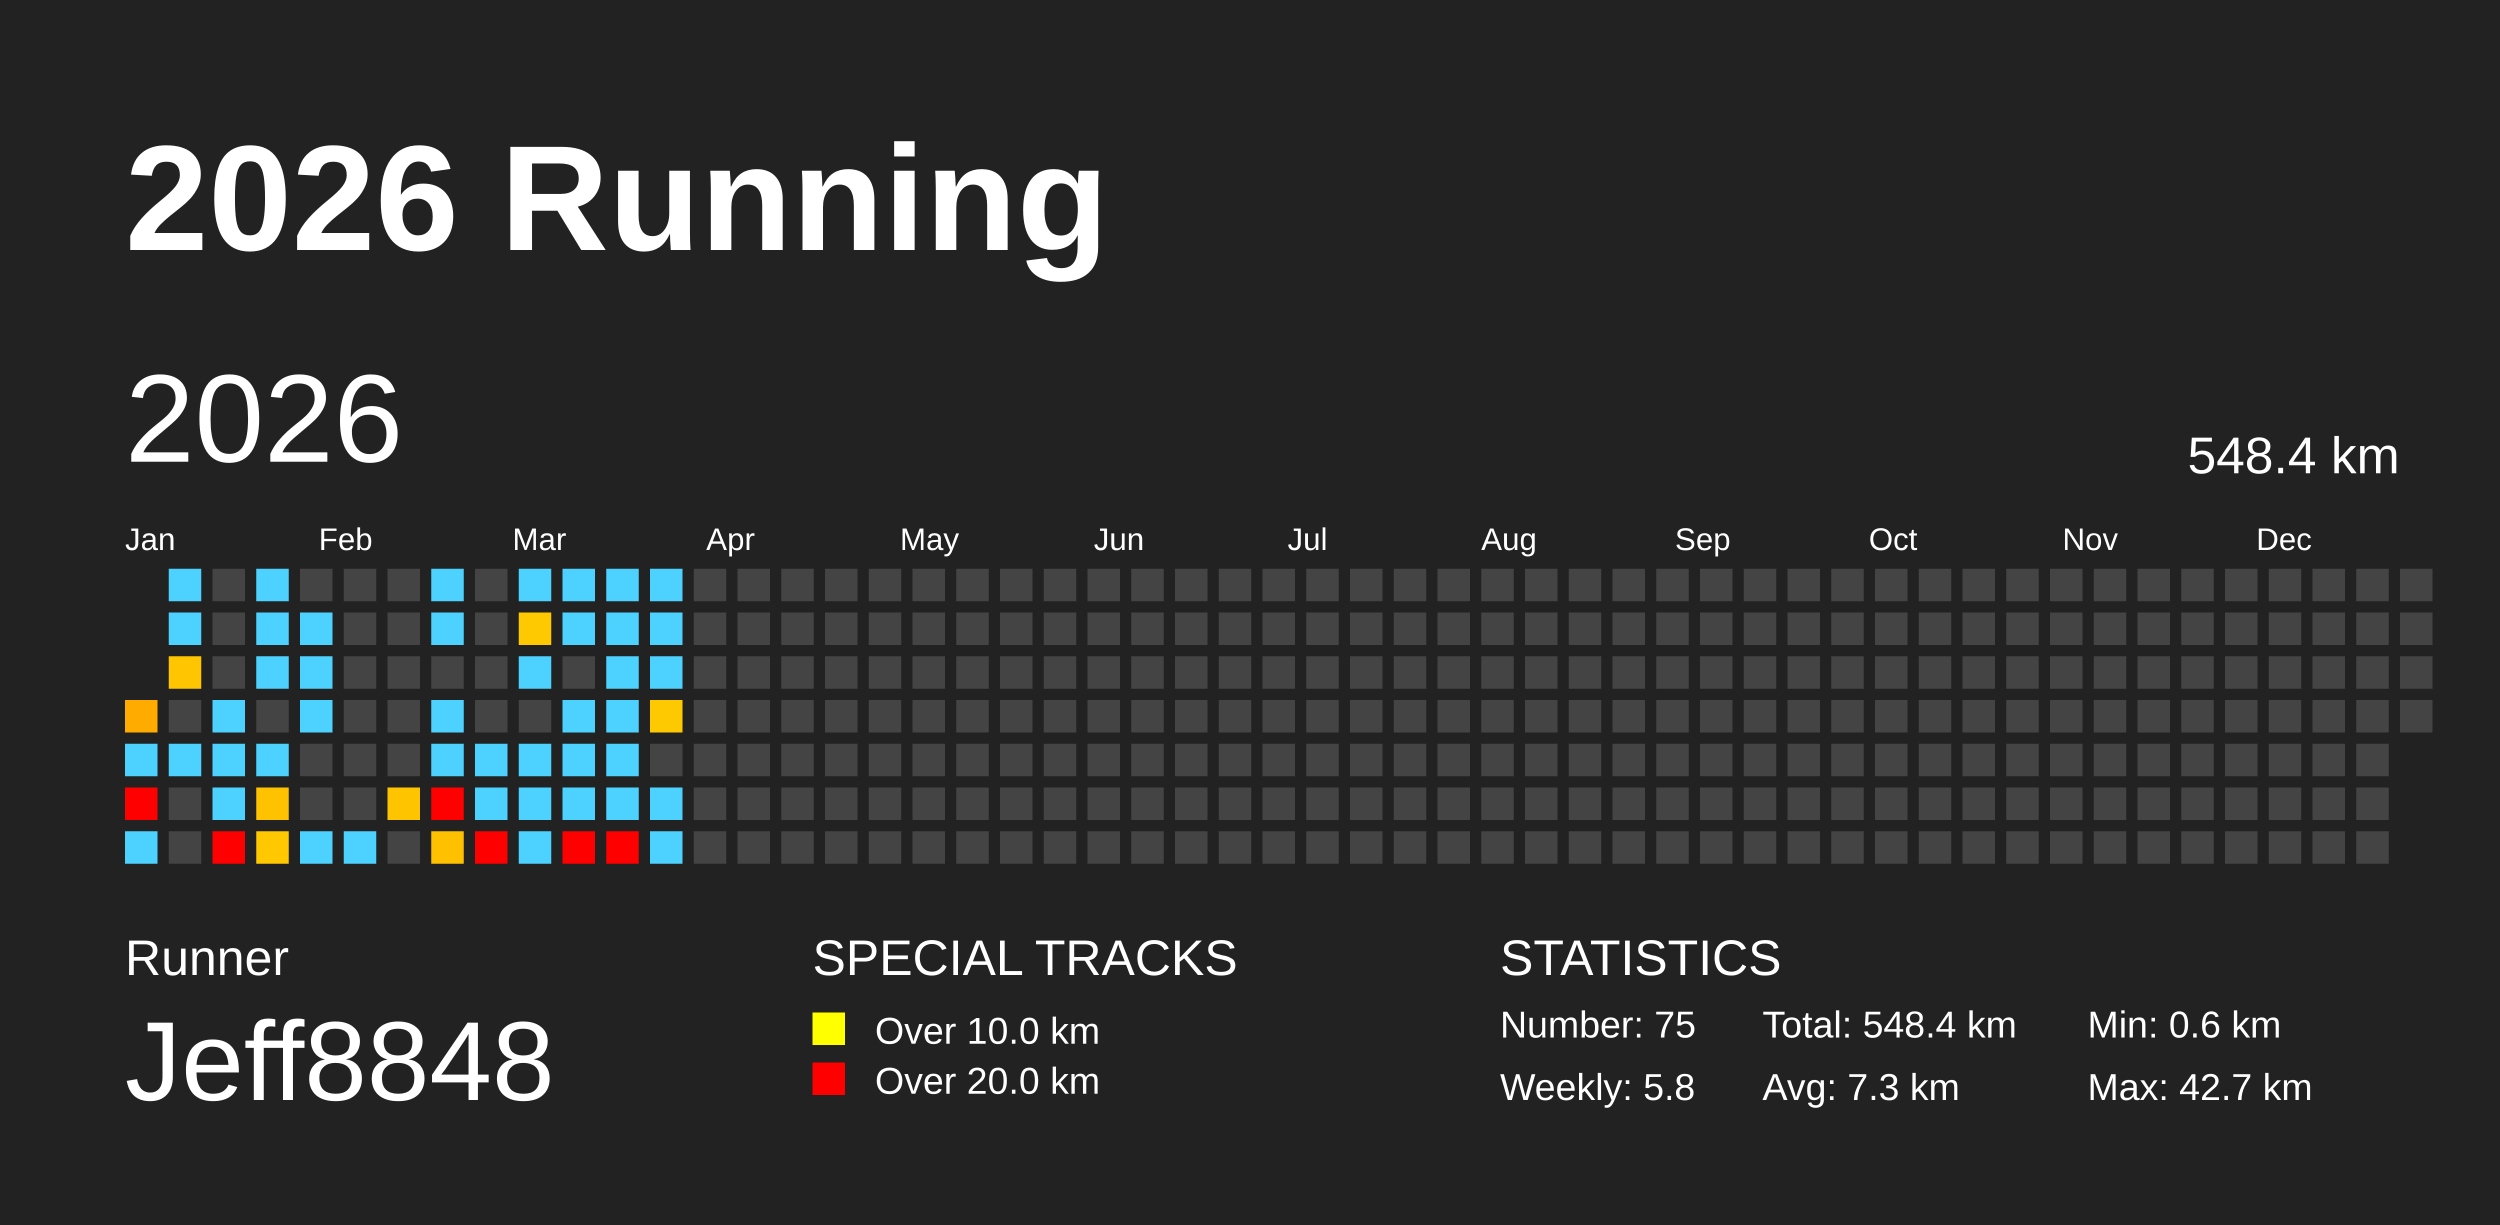
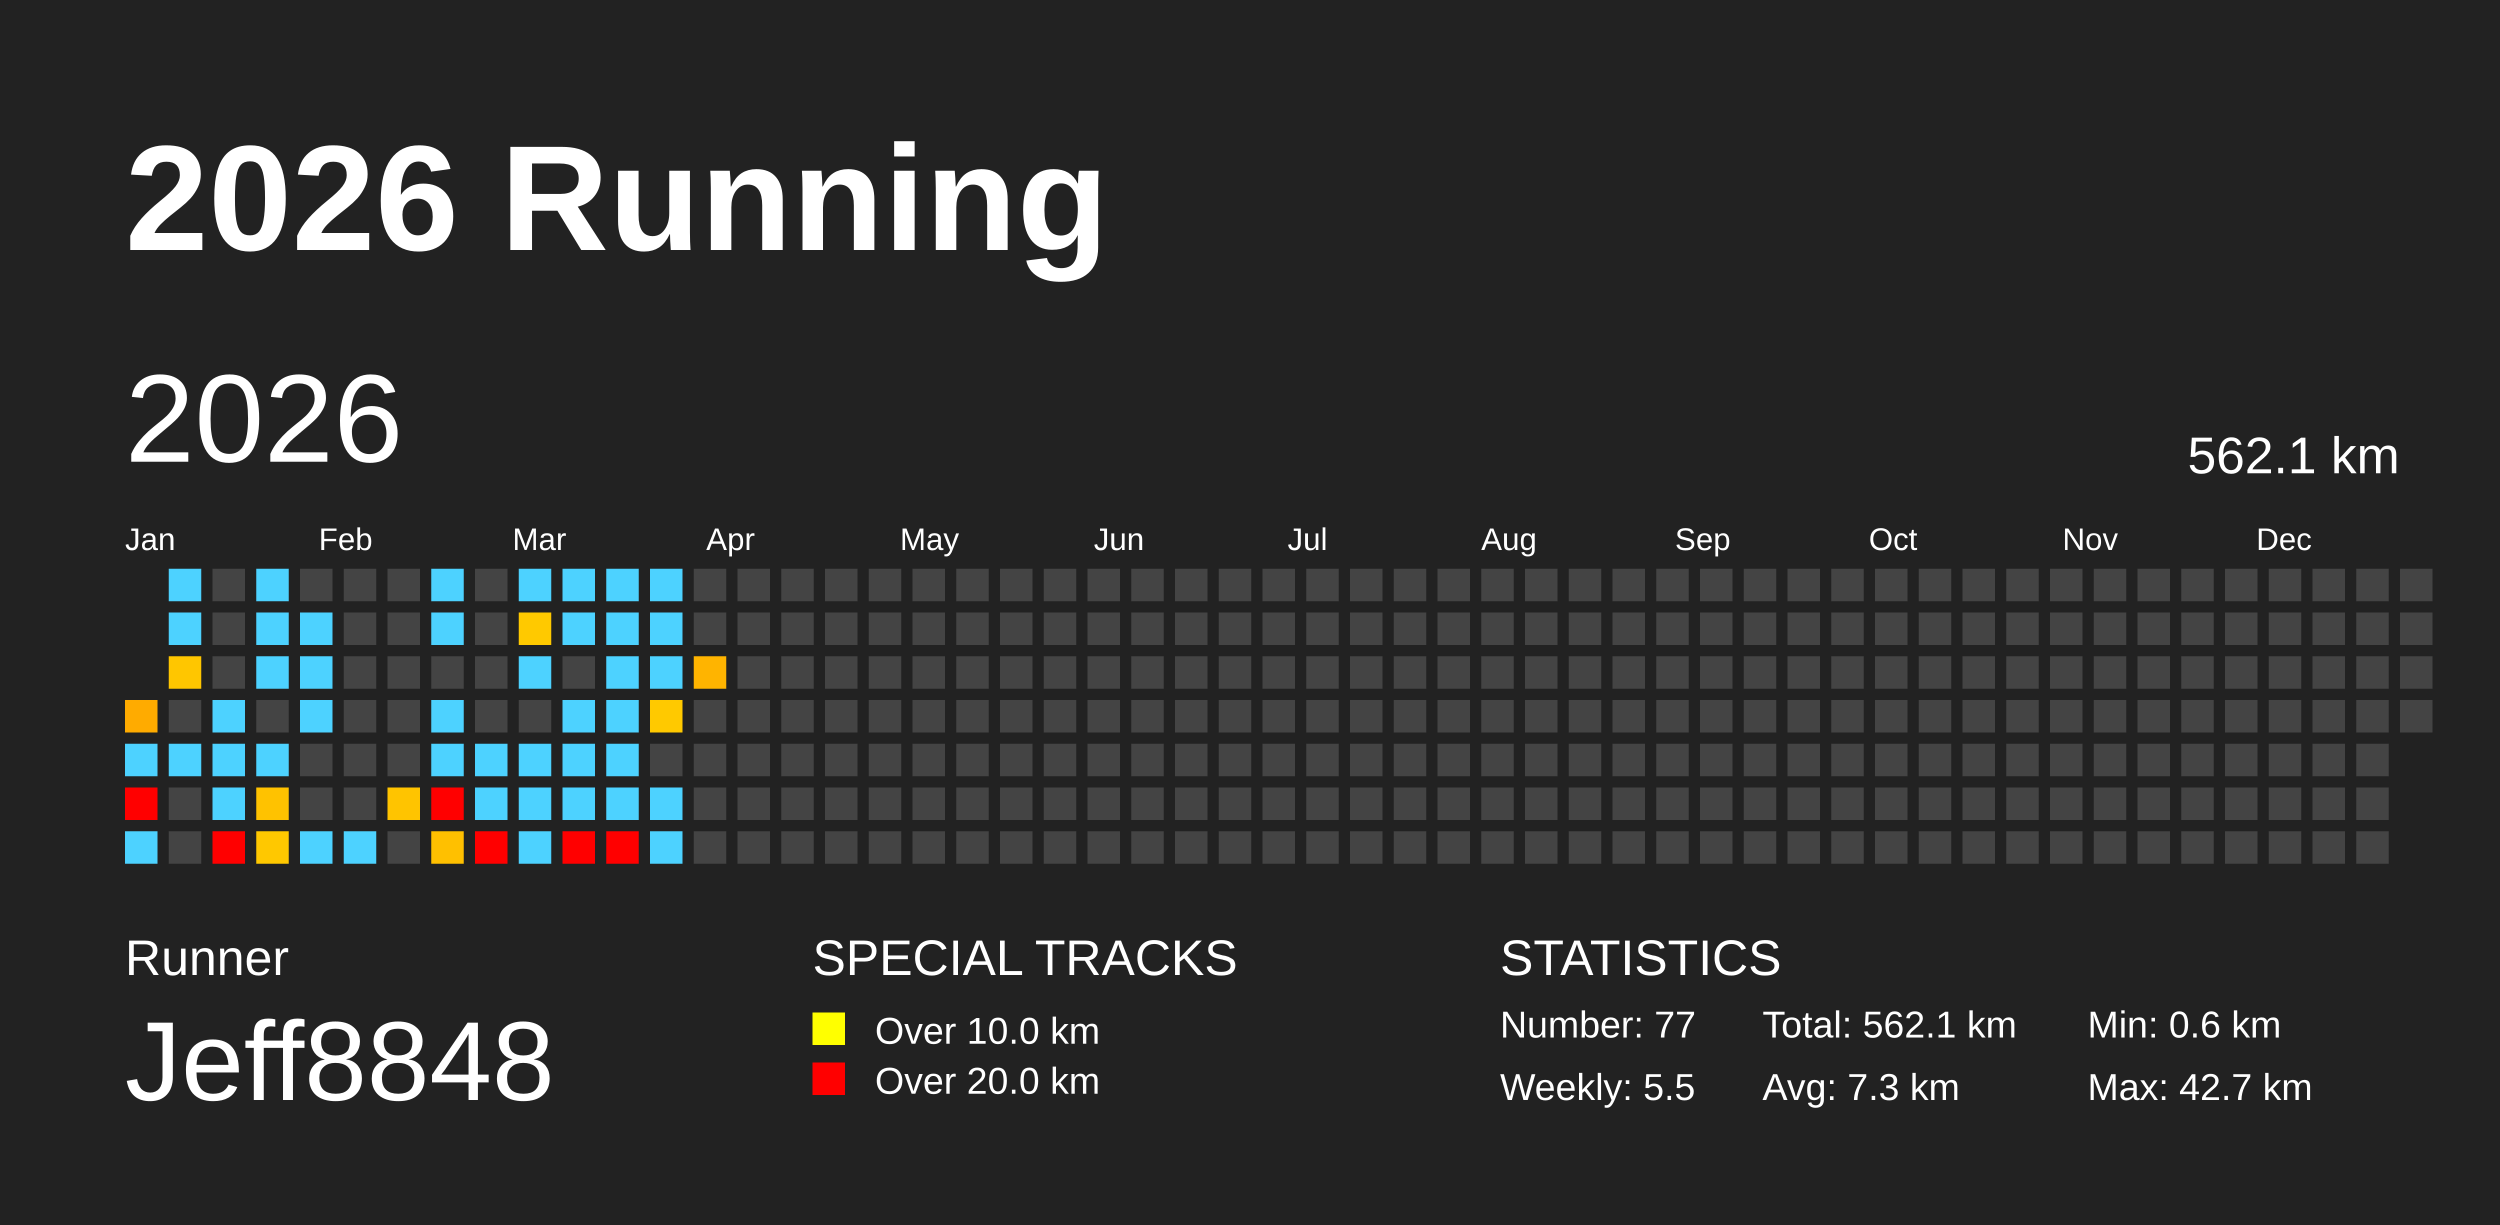
<svg xmlns="http://www.w3.org/2000/svg" baseProfile="full" height="98mm" version="1.1" viewBox="0,0,200,98" width="200mm">
  <defs />
  <rect fill="#222222" height="98" width="200" x="0" y="0" />
  <text fill="#FFFFFF" style="font-size:12px; font-family:Arial; font-weight:bold;" x="10" y="20">2026 Running</text>
  <text fill="#FFFFFF" style="font-size:4px; font-family:Arial" x="10" y="78">Runner</text>
  <text fill="#FFFFFF" style="font-size:9px; font-family:Arial" x="10" y="88">Jeff8848</text>
  <text fill="#FFFFFF" style="font-size:4px; font-family:Arial" x="65" y="78">SPECIAL TRACKS</text>
  <rect fill="yellow" height="2.6" width="2.6" x="65" y="81" />
  <text fill="#FFFFFF" style="font-size:3px; font-family:Arial" x="70" y="83.5">Over 10.0 km</text>
  <rect fill="red" height="2.6" width="2.6" x="65" y="85" />
  <text fill="#FFFFFF" style="font-size:3px; font-family:Arial" x="70" y="87.5">Over 20.0 km</text>
  <text fill="#FFFFFF" style="font-size:4px; font-family:Arial" x="120" y="78">STATISTICS</text>
-   <text fill="#FFFFFF" style="font-size:3px; font-family:Arial" x="120" y="83">Number: 75</text>
-   <text fill="#FFFFFF" style="font-size:3px; font-family:Arial" x="120" y="88">Weekly: 5.8</text>
-   <text fill="#FFFFFF" style="font-size:3px; font-family:Arial" x="141" y="83">Total: 548.4 km</text>
+   <text fill="#FFFFFF" style="font-size:3px; font-family:Arial" x="120" y="83">Number: 77</text>
+   <text fill="#FFFFFF" style="font-size:3px; font-family:Arial" x="120" y="88">Weekly: 5.5</text>
+   <text fill="#FFFFFF" style="font-size:3px; font-family:Arial" x="141" y="83">Total: 562.1 km</text>
  <text fill="#FFFFFF" style="font-size:3px; font-family:Arial" x="141" y="88">Avg: 7.3 km</text>
  <text fill="#FFFFFF" style="font-size:3px; font-family:Arial" x="167" y="83">Min: 0.6 km</text>
  <text fill="#FFFFFF" style="font-size:3px; font-family:Arial" x="167" y="88">Max: 42.7 km</text>
  <text dominant-baseline="hanging" fill="#FFFFFF" style="font-size:10.0px; font-family:Arial;" x="10" y="30">2026</text>
-   <text dominant-baseline="hanging" fill="#FFFFFF" style="font-size:4.125px; font-family:Arial;" x="175" y="35">548.4 km</text>
+   <text dominant-baseline="hanging" fill="#FFFFFF" style="font-size:4.125px; font-family:Arial;" x="175" y="35">562.1 km</text>
  <text fill="#FFFFFF" style="font-size:2.5px; font-family:Arial" x="10.0" y="44">Jan</text>
  <text fill="#FFFFFF" style="font-size:2.5px; font-family:Arial" x="25.5" y="44">Feb</text>
  <text fill="#FFFFFF" style="font-size:2.5px; font-family:Arial" x="41.0" y="44">Mar</text>
  <text fill="#FFFFFF" style="font-size:2.5px; font-family:Arial" x="56.5" y="44">Apr</text>
  <text fill="#FFFFFF" style="font-size:2.5px; font-family:Arial" x="72.0" y="44">May</text>
  <text fill="#FFFFFF" style="font-size:2.5px; font-family:Arial" x="87.5" y="44">Jun</text>
  <text fill="#FFFFFF" style="font-size:2.5px; font-family:Arial" x="103.0" y="44">Jul</text>
  <text fill="#FFFFFF" style="font-size:2.5px; font-family:Arial" x="118.5" y="44">Aug</text>
  <text fill="#FFFFFF" style="font-size:2.5px; font-family:Arial" x="134.0" y="44">Sep</text>
  <text fill="#FFFFFF" style="font-size:2.5px; font-family:Arial" x="149.5" y="44">Oct</text>
  <text fill="#FFFFFF" style="font-size:2.5px; font-family:Arial" x="165.0" y="44">Nov</text>
  <text fill="#FFFFFF" style="font-size:2.5px; font-family:Arial" x="180.5" y="44">Dec</text>
  <rect fill="#ffab00" height="2.6" width="2.6" x="10.0" y="56.0" />
  <rect fill="#4dd2ff" height="2.6" width="2.6" x="10.0" y="59.5" />
  <rect fill="red" height="2.6" width="2.6" x="10.0" y="63.0" />
  <rect fill="#4dd2ff" height="2.6" width="2.6" x="10.0" y="66.5" />
  <rect fill="#4dd2ff" height="2.6" width="2.6" x="13.5" y="45.5" />
  <rect fill="#4dd2ff" height="2.6" width="2.6" x="13.5" y="49.0" />
  <rect fill="#ffc600" height="2.6" width="2.6" x="13.5" y="52.5" />
  <rect fill="#444444" height="2.6" width="2.6" x="13.5" y="56.0" />
  <rect fill="#4dd2ff" height="2.6" width="2.6" x="13.5" y="59.5" />
  <rect fill="#444444" height="2.6" width="2.6" x="13.5" y="63.0" />
  <rect fill="#444444" height="2.6" width="2.6" x="13.5" y="66.5" />
  <rect fill="#444444" height="2.6" width="2.6" x="17.0" y="45.5" />
  <rect fill="#444444" height="2.6" width="2.6" x="17.0" y="49.0" />
  <rect fill="#444444" height="2.6" width="2.6" x="17.0" y="52.5" />
  <rect fill="#4dd2ff" height="2.6" width="2.6" x="17.0" y="56.0" />
  <rect fill="#4dd2ff" height="2.6" width="2.6" x="17.0" y="59.5" />
  <rect fill="#4dd2ff" height="2.6" width="2.6" x="17.0" y="63.0" />
  <rect fill="red" height="2.6" width="2.6" x="17.0" y="66.5" />
  <rect fill="#4dd2ff" height="2.6" width="2.6" x="20.5" y="45.5" />
  <rect fill="#4dd2ff" height="2.6" width="2.6" x="20.5" y="49.0" />
  <rect fill="#4dd2ff" height="2.6" width="2.6" x="20.5" y="52.5" />
  <rect fill="#444444" height="2.6" width="2.6" x="20.5" y="56.0" />
  <rect fill="#4dd2ff" height="2.6" width="2.6" x="20.5" y="59.5" />
  <rect fill="#ffc200" height="2.6" width="2.6" x="20.5" y="63.0" />
  <rect fill="#ffc800" height="2.6" width="2.6" x="20.5" y="66.5" />
  <rect fill="#444444" height="2.6" width="2.6" x="24.0" y="45.5" />
  <rect fill="#4dd2ff" height="2.6" width="2.6" x="24.0" y="49.0" />
  <rect fill="#4dd2ff" height="2.6" width="2.6" x="24.0" y="52.5" />
  <rect fill="#4dd2ff" height="2.6" width="2.6" x="24.0" y="56.0" />
  <rect fill="#444444" height="2.6" width="2.6" x="24.0" y="59.5" />
  <rect fill="#444444" height="2.6" width="2.6" x="24.0" y="63.0" />
  <rect fill="#4dd2ff" height="2.6" width="2.6" x="24.0" y="66.5" />
  <rect fill="#444444" height="2.6" width="2.6" x="27.5" y="45.5" />
  <rect fill="#444444" height="2.6" width="2.6" x="27.5" y="49.0" />
  <rect fill="#444444" height="2.6" width="2.6" x="27.5" y="52.5" />
  <rect fill="#444444" height="2.6" width="2.6" x="27.5" y="56.0" />
  <rect fill="#444444" height="2.6" width="2.6" x="27.5" y="59.5" />
  <rect fill="#444444" height="2.6" width="2.6" x="27.5" y="63.0" />
  <rect fill="#4dd2ff" height="2.6" width="2.6" x="27.5" y="66.5" />
  <rect fill="#444444" height="2.6" width="2.6" x="31.0" y="45.5" />
  <rect fill="#444444" height="2.6" width="2.6" x="31.0" y="49.0" />
  <rect fill="#444444" height="2.6" width="2.6" x="31.0" y="52.5" />
  <rect fill="#444444" height="2.6" width="2.6" x="31.0" y="56.0" />
  <rect fill="#444444" height="2.6" width="2.6" x="31.0" y="59.5" />
  <rect fill="#ffc400" height="2.6" width="2.6" x="31.0" y="63.0" />
  <rect fill="#444444" height="2.6" width="2.6" x="31.0" y="66.5" />
  <rect fill="#4dd2ff" height="2.6" width="2.6" x="34.5" y="45.5" />
  <rect fill="#4dd2ff" height="2.6" width="2.6" x="34.5" y="49.0" />
  <rect fill="#444444" height="2.6" width="2.6" x="34.5" y="52.5" />
  <rect fill="#4dd2ff" height="2.6" width="2.6" x="34.5" y="56.0" />
  <rect fill="#4dd2ff" height="2.6" width="2.6" x="34.5" y="59.5" />
  <rect fill="red" height="2.6" width="2.6" x="34.5" y="63.0" />
  <rect fill="#ffc000" height="2.6" width="2.6" x="34.5" y="66.5" />
  <rect fill="#444444" height="2.6" width="2.6" x="38.0" y="45.5" />
  <rect fill="#444444" height="2.6" width="2.6" x="38.0" y="49.0" />
  <rect fill="#444444" height="2.6" width="2.6" x="38.0" y="52.5" />
  <rect fill="#444444" height="2.6" width="2.6" x="38.0" y="56.0" />
  <rect fill="#4dd2ff" height="2.6" width="2.6" x="38.0" y="59.5" />
  <rect fill="#4dd2ff" height="2.6" width="2.6" x="38.0" y="63.0" />
  <rect fill="red" height="2.6" width="2.6" x="38.0" y="66.5" />
  <rect fill="#4dd2ff" height="2.6" width="2.6" x="41.5" y="45.5" />
  <rect fill="#ffc900" height="2.6" width="2.6" x="41.5" y="49.0" />
  <rect fill="#4dd2ff" height="2.6" width="2.6" x="41.5" y="52.5" />
  <rect fill="#444444" height="2.6" width="2.6" x="41.5" y="56.0" />
  <rect fill="#4dd2ff" height="2.6" width="2.6" x="41.5" y="59.5" />
  <rect fill="#4dd2ff" height="2.6" width="2.6" x="41.5" y="63.0" />
  <rect fill="#4dd2ff" height="2.6" width="2.6" x="41.5" y="66.5" />
  <rect fill="#4dd2ff" height="2.6" width="2.6" x="45.0" y="45.5" />
  <rect fill="#4dd2ff" height="2.6" width="2.6" x="45.0" y="49.0" />
  <rect fill="#444444" height="2.6" width="2.6" x="45.0" y="52.5" />
  <rect fill="#4dd2ff" height="2.6" width="2.6" x="45.0" y="56.0" />
  <rect fill="#4dd2ff" height="2.6" width="2.6" x="45.0" y="59.5" />
  <rect fill="#4dd2ff" height="2.6" width="2.6" x="45.0" y="63.0" />
  <rect fill="red" height="2.6" width="2.6" x="45.0" y="66.5" />
  <rect fill="#4dd2ff" height="2.6" width="2.6" x="48.5" y="45.5" />
  <rect fill="#4dd2ff" height="2.6" width="2.6" x="48.5" y="49.0" />
  <rect fill="#4dd2ff" height="2.6" width="2.6" x="48.5" y="52.5" />
  <rect fill="#4dd2ff" height="2.6" width="2.6" x="48.5" y="56.0" />
  <rect fill="#4dd2ff" height="2.6" width="2.6" x="48.5" y="59.5" />
  <rect fill="#4dd2ff" height="2.6" width="2.6" x="48.5" y="63.0" />
  <rect fill="red" height="2.6" width="2.6" x="48.5" y="66.5" />
  <rect fill="#4dd2ff" height="2.6" width="2.6" x="52.0" y="45.5" />
  <rect fill="#4dd2ff" height="2.6" width="2.6" x="52.0" y="49.0" />
  <rect fill="#4dd2ff" height="2.6" width="2.6" x="52.0" y="52.5" />
  <rect fill="#ffc900" height="2.6" width="2.6" x="52.0" y="56.0" />
  <rect fill="#444444" height="2.6" width="2.6" x="52.0" y="59.5" />
  <rect fill="#4dd2ff" height="2.6" width="2.6" x="52.0" y="63.0" />
  <rect fill="#4dd2ff" height="2.6" width="2.6" x="52.0" y="66.5" />
  <rect fill="#444444" height="2.6" width="2.6" x="55.5" y="45.5" />
  <rect fill="#444444" height="2.6" width="2.6" x="55.5" y="49.0" />
-   <rect fill="#444444" height="2.6" width="2.6" x="55.5" y="52.5" />
+   <rect fill="#ffb400" height="2.6" width="2.6" x="55.5" y="52.5" />
  <rect fill="#444444" height="2.6" width="2.6" x="55.5" y="56.0" />
  <rect fill="#444444" height="2.6" width="2.6" x="55.5" y="59.5" />
  <rect fill="#444444" height="2.6" width="2.6" x="55.5" y="63.0" />
  <rect fill="#444444" height="2.6" width="2.6" x="55.5" y="66.5" />
  <rect fill="#444444" height="2.6" width="2.6" x="59.0" y="45.5" />
  <rect fill="#444444" height="2.6" width="2.6" x="59.0" y="49.0" />
  <rect fill="#444444" height="2.6" width="2.6" x="59.0" y="52.5" />
  <rect fill="#444444" height="2.6" width="2.6" x="59.0" y="56.0" />
  <rect fill="#444444" height="2.6" width="2.6" x="59.0" y="59.5" />
  <rect fill="#444444" height="2.6" width="2.6" x="59.0" y="63.0" />
  <rect fill="#444444" height="2.6" width="2.6" x="59.0" y="66.5" />
  <rect fill="#444444" height="2.6" width="2.6" x="62.5" y="45.5" />
  <rect fill="#444444" height="2.6" width="2.6" x="62.5" y="49.0" />
  <rect fill="#444444" height="2.6" width="2.6" x="62.5" y="52.5" />
  <rect fill="#444444" height="2.6" width="2.6" x="62.5" y="56.0" />
  <rect fill="#444444" height="2.6" width="2.6" x="62.5" y="59.5" />
  <rect fill="#444444" height="2.6" width="2.6" x="62.5" y="63.0" />
  <rect fill="#444444" height="2.6" width="2.6" x="62.5" y="66.5" />
  <rect fill="#444444" height="2.6" width="2.6" x="66.0" y="45.5" />
  <rect fill="#444444" height="2.6" width="2.6" x="66.0" y="49.0" />
  <rect fill="#444444" height="2.6" width="2.6" x="66.0" y="52.5" />
  <rect fill="#444444" height="2.6" width="2.6" x="66.0" y="56.0" />
  <rect fill="#444444" height="2.6" width="2.6" x="66.0" y="59.5" />
  <rect fill="#444444" height="2.6" width="2.6" x="66.0" y="63.0" />
  <rect fill="#444444" height="2.6" width="2.6" x="66.0" y="66.5" />
  <rect fill="#444444" height="2.6" width="2.6" x="69.5" y="45.5" />
  <rect fill="#444444" height="2.6" width="2.6" x="69.5" y="49.0" />
  <rect fill="#444444" height="2.6" width="2.6" x="69.5" y="52.5" />
  <rect fill="#444444" height="2.6" width="2.6" x="69.5" y="56.0" />
  <rect fill="#444444" height="2.6" width="2.6" x="69.5" y="59.5" />
  <rect fill="#444444" height="2.6" width="2.6" x="69.5" y="63.0" />
  <rect fill="#444444" height="2.6" width="2.6" x="69.5" y="66.5" />
  <rect fill="#444444" height="2.6" width="2.6" x="73.0" y="45.5" />
  <rect fill="#444444" height="2.6" width="2.6" x="73.0" y="49.0" />
  <rect fill="#444444" height="2.6" width="2.6" x="73.0" y="52.5" />
  <rect fill="#444444" height="2.6" width="2.6" x="73.0" y="56.0" />
  <rect fill="#444444" height="2.6" width="2.6" x="73.0" y="59.5" />
  <rect fill="#444444" height="2.6" width="2.6" x="73.0" y="63.0" />
  <rect fill="#444444" height="2.6" width="2.6" x="73.0" y="66.5" />
  <rect fill="#444444" height="2.6" width="2.6" x="76.5" y="45.5" />
  <rect fill="#444444" height="2.6" width="2.6" x="76.5" y="49.0" />
  <rect fill="#444444" height="2.6" width="2.6" x="76.5" y="52.5" />
  <rect fill="#444444" height="2.6" width="2.6" x="76.5" y="56.0" />
  <rect fill="#444444" height="2.6" width="2.6" x="76.5" y="59.5" />
  <rect fill="#444444" height="2.6" width="2.6" x="76.5" y="63.0" />
  <rect fill="#444444" height="2.6" width="2.6" x="76.5" y="66.5" />
  <rect fill="#444444" height="2.6" width="2.6" x="80.0" y="45.5" />
  <rect fill="#444444" height="2.6" width="2.6" x="80.0" y="49.0" />
  <rect fill="#444444" height="2.6" width="2.6" x="80.0" y="52.5" />
  <rect fill="#444444" height="2.6" width="2.6" x="80.0" y="56.0" />
  <rect fill="#444444" height="2.6" width="2.6" x="80.0" y="59.5" />
  <rect fill="#444444" height="2.6" width="2.6" x="80.0" y="63.0" />
  <rect fill="#444444" height="2.6" width="2.6" x="80.0" y="66.5" />
  <rect fill="#444444" height="2.6" width="2.6" x="83.5" y="45.5" />
  <rect fill="#444444" height="2.6" width="2.6" x="83.5" y="49.0" />
  <rect fill="#444444" height="2.6" width="2.6" x="83.5" y="52.5" />
  <rect fill="#444444" height="2.6" width="2.6" x="83.5" y="56.0" />
  <rect fill="#444444" height="2.6" width="2.6" x="83.5" y="59.5" />
  <rect fill="#444444" height="2.6" width="2.6" x="83.5" y="63.0" />
  <rect fill="#444444" height="2.6" width="2.6" x="83.5" y="66.5" />
  <rect fill="#444444" height="2.6" width="2.6" x="87.0" y="45.5" />
  <rect fill="#444444" height="2.6" width="2.6" x="87.0" y="49.0" />
  <rect fill="#444444" height="2.6" width="2.6" x="87.0" y="52.5" />
  <rect fill="#444444" height="2.6" width="2.6" x="87.0" y="56.0" />
  <rect fill="#444444" height="2.6" width="2.6" x="87.0" y="59.5" />
  <rect fill="#444444" height="2.6" width="2.6" x="87.0" y="63.0" />
  <rect fill="#444444" height="2.6" width="2.6" x="87.0" y="66.5" />
  <rect fill="#444444" height="2.6" width="2.6" x="90.5" y="45.5" />
  <rect fill="#444444" height="2.6" width="2.6" x="90.5" y="49.0" />
  <rect fill="#444444" height="2.6" width="2.6" x="90.5" y="52.5" />
  <rect fill="#444444" height="2.6" width="2.6" x="90.5" y="56.0" />
  <rect fill="#444444" height="2.6" width="2.6" x="90.5" y="59.5" />
  <rect fill="#444444" height="2.6" width="2.6" x="90.5" y="63.0" />
  <rect fill="#444444" height="2.6" width="2.6" x="90.5" y="66.5" />
  <rect fill="#444444" height="2.6" width="2.6" x="94.0" y="45.5" />
  <rect fill="#444444" height="2.6" width="2.6" x="94.0" y="49.0" />
  <rect fill="#444444" height="2.6" width="2.6" x="94.0" y="52.5" />
  <rect fill="#444444" height="2.6" width="2.6" x="94.0" y="56.0" />
  <rect fill="#444444" height="2.6" width="2.6" x="94.0" y="59.5" />
  <rect fill="#444444" height="2.6" width="2.6" x="94.0" y="63.0" />
  <rect fill="#444444" height="2.6" width="2.6" x="94.0" y="66.5" />
  <rect fill="#444444" height="2.6" width="2.6" x="97.5" y="45.5" />
  <rect fill="#444444" height="2.6" width="2.6" x="97.5" y="49.0" />
  <rect fill="#444444" height="2.6" width="2.6" x="97.5" y="52.5" />
  <rect fill="#444444" height="2.6" width="2.6" x="97.5" y="56.0" />
  <rect fill="#444444" height="2.6" width="2.6" x="97.5" y="59.5" />
  <rect fill="#444444" height="2.6" width="2.6" x="97.5" y="63.0" />
  <rect fill="#444444" height="2.6" width="2.6" x="97.5" y="66.5" />
  <rect fill="#444444" height="2.6" width="2.6" x="101.0" y="45.5" />
  <rect fill="#444444" height="2.6" width="2.6" x="101.0" y="49.0" />
  <rect fill="#444444" height="2.6" width="2.6" x="101.0" y="52.5" />
  <rect fill="#444444" height="2.6" width="2.6" x="101.0" y="56.0" />
  <rect fill="#444444" height="2.6" width="2.6" x="101.0" y="59.5" />
  <rect fill="#444444" height="2.6" width="2.6" x="101.0" y="63.0" />
  <rect fill="#444444" height="2.6" width="2.6" x="101.0" y="66.5" />
  <rect fill="#444444" height="2.6" width="2.6" x="104.5" y="45.5" />
  <rect fill="#444444" height="2.6" width="2.6" x="104.5" y="49.0" />
  <rect fill="#444444" height="2.6" width="2.6" x="104.5" y="52.5" />
  <rect fill="#444444" height="2.6" width="2.6" x="104.5" y="56.0" />
  <rect fill="#444444" height="2.6" width="2.6" x="104.5" y="59.5" />
  <rect fill="#444444" height="2.6" width="2.6" x="104.5" y="63.0" />
  <rect fill="#444444" height="2.6" width="2.6" x="104.5" y="66.5" />
  <rect fill="#444444" height="2.6" width="2.6" x="108.0" y="45.5" />
  <rect fill="#444444" height="2.6" width="2.6" x="108.0" y="49.0" />
  <rect fill="#444444" height="2.6" width="2.6" x="108.0" y="52.5" />
  <rect fill="#444444" height="2.6" width="2.6" x="108.0" y="56.0" />
  <rect fill="#444444" height="2.6" width="2.6" x="108.0" y="59.5" />
  <rect fill="#444444" height="2.6" width="2.6" x="108.0" y="63.0" />
  <rect fill="#444444" height="2.6" width="2.6" x="108.0" y="66.5" />
  <rect fill="#444444" height="2.6" width="2.6" x="111.5" y="45.5" />
  <rect fill="#444444" height="2.6" width="2.6" x="111.5" y="49.0" />
  <rect fill="#444444" height="2.6" width="2.6" x="111.5" y="52.5" />
  <rect fill="#444444" height="2.6" width="2.6" x="111.5" y="56.0" />
  <rect fill="#444444" height="2.6" width="2.6" x="111.5" y="59.5" />
  <rect fill="#444444" height="2.6" width="2.6" x="111.5" y="63.0" />
  <rect fill="#444444" height="2.6" width="2.6" x="111.5" y="66.5" />
  <rect fill="#444444" height="2.6" width="2.6" x="115.0" y="45.5" />
  <rect fill="#444444" height="2.6" width="2.6" x="115.0" y="49.0" />
  <rect fill="#444444" height="2.6" width="2.6" x="115.0" y="52.5" />
  <rect fill="#444444" height="2.6" width="2.6" x="115.0" y="56.0" />
  <rect fill="#444444" height="2.6" width="2.6" x="115.0" y="59.5" />
  <rect fill="#444444" height="2.6" width="2.6" x="115.0" y="63.0" />
  <rect fill="#444444" height="2.6" width="2.6" x="115.0" y="66.5" />
  <rect fill="#444444" height="2.6" width="2.6" x="118.5" y="45.5" />
  <rect fill="#444444" height="2.6" width="2.6" x="118.5" y="49.0" />
  <rect fill="#444444" height="2.6" width="2.6" x="118.5" y="52.5" />
  <rect fill="#444444" height="2.6" width="2.6" x="118.5" y="56.0" />
  <rect fill="#444444" height="2.6" width="2.6" x="118.5" y="59.5" />
  <rect fill="#444444" height="2.6" width="2.6" x="118.5" y="63.0" />
  <rect fill="#444444" height="2.6" width="2.6" x="118.5" y="66.5" />
  <rect fill="#444444" height="2.6" width="2.6" x="122.0" y="45.5" />
  <rect fill="#444444" height="2.6" width="2.6" x="122.0" y="49.0" />
  <rect fill="#444444" height="2.6" width="2.6" x="122.0" y="52.5" />
  <rect fill="#444444" height="2.6" width="2.6" x="122.0" y="56.0" />
  <rect fill="#444444" height="2.6" width="2.6" x="122.0" y="59.5" />
  <rect fill="#444444" height="2.6" width="2.6" x="122.0" y="63.0" />
  <rect fill="#444444" height="2.6" width="2.6" x="122.0" y="66.5" />
  <rect fill="#444444" height="2.6" width="2.6" x="125.5" y="45.5" />
  <rect fill="#444444" height="2.6" width="2.6" x="125.5" y="49.0" />
  <rect fill="#444444" height="2.6" width="2.6" x="125.5" y="52.5" />
  <rect fill="#444444" height="2.6" width="2.6" x="125.5" y="56.0" />
  <rect fill="#444444" height="2.6" width="2.6" x="125.5" y="59.5" />
  <rect fill="#444444" height="2.6" width="2.6" x="125.5" y="63.0" />
  <rect fill="#444444" height="2.6" width="2.6" x="125.5" y="66.5" />
  <rect fill="#444444" height="2.6" width="2.6" x="129.0" y="45.5" />
  <rect fill="#444444" height="2.6" width="2.6" x="129.0" y="49.0" />
  <rect fill="#444444" height="2.6" width="2.6" x="129.0" y="52.5" />
  <rect fill="#444444" height="2.6" width="2.6" x="129.0" y="56.0" />
  <rect fill="#444444" height="2.6" width="2.6" x="129.0" y="59.5" />
  <rect fill="#444444" height="2.6" width="2.6" x="129.0" y="63.0" />
  <rect fill="#444444" height="2.6" width="2.6" x="129.0" y="66.5" />
  <rect fill="#444444" height="2.6" width="2.6" x="132.5" y="45.5" />
  <rect fill="#444444" height="2.6" width="2.6" x="132.5" y="49.0" />
  <rect fill="#444444" height="2.6" width="2.6" x="132.5" y="52.5" />
  <rect fill="#444444" height="2.6" width="2.6" x="132.5" y="56.0" />
  <rect fill="#444444" height="2.6" width="2.6" x="132.5" y="59.5" />
  <rect fill="#444444" height="2.6" width="2.6" x="132.5" y="63.0" />
  <rect fill="#444444" height="2.6" width="2.6" x="132.5" y="66.5" />
  <rect fill="#444444" height="2.6" width="2.6" x="136.0" y="45.5" />
  <rect fill="#444444" height="2.6" width="2.6" x="136.0" y="49.0" />
  <rect fill="#444444" height="2.6" width="2.6" x="136.0" y="52.5" />
  <rect fill="#444444" height="2.6" width="2.6" x="136.0" y="56.0" />
  <rect fill="#444444" height="2.6" width="2.6" x="136.0" y="59.5" />
  <rect fill="#444444" height="2.6" width="2.6" x="136.0" y="63.0" />
  <rect fill="#444444" height="2.6" width="2.6" x="136.0" y="66.5" />
  <rect fill="#444444" height="2.6" width="2.6" x="139.5" y="45.5" />
  <rect fill="#444444" height="2.6" width="2.6" x="139.5" y="49.0" />
  <rect fill="#444444" height="2.6" width="2.6" x="139.5" y="52.5" />
  <rect fill="#444444" height="2.6" width="2.6" x="139.5" y="56.0" />
  <rect fill="#444444" height="2.6" width="2.6" x="139.5" y="59.5" />
  <rect fill="#444444" height="2.6" width="2.6" x="139.5" y="63.0" />
  <rect fill="#444444" height="2.6" width="2.6" x="139.5" y="66.5" />
  <rect fill="#444444" height="2.6" width="2.6" x="143.0" y="45.5" />
  <rect fill="#444444" height="2.6" width="2.6" x="143.0" y="49.0" />
  <rect fill="#444444" height="2.6" width="2.6" x="143.0" y="52.5" />
  <rect fill="#444444" height="2.6" width="2.6" x="143.0" y="56.0" />
  <rect fill="#444444" height="2.6" width="2.6" x="143.0" y="59.5" />
  <rect fill="#444444" height="2.6" width="2.6" x="143.0" y="63.0" />
  <rect fill="#444444" height="2.6" width="2.6" x="143.0" y="66.5" />
  <rect fill="#444444" height="2.6" width="2.6" x="146.5" y="45.5" />
  <rect fill="#444444" height="2.6" width="2.6" x="146.5" y="49.0" />
  <rect fill="#444444" height="2.6" width="2.6" x="146.5" y="52.5" />
  <rect fill="#444444" height="2.6" width="2.6" x="146.5" y="56.0" />
  <rect fill="#444444" height="2.6" width="2.6" x="146.5" y="59.5" />
  <rect fill="#444444" height="2.6" width="2.6" x="146.5" y="63.0" />
  <rect fill="#444444" height="2.6" width="2.6" x="146.5" y="66.5" />
  <rect fill="#444444" height="2.6" width="2.6" x="150.0" y="45.5" />
  <rect fill="#444444" height="2.6" width="2.6" x="150.0" y="49.0" />
  <rect fill="#444444" height="2.6" width="2.6" x="150.0" y="52.5" />
  <rect fill="#444444" height="2.6" width="2.6" x="150.0" y="56.0" />
  <rect fill="#444444" height="2.6" width="2.6" x="150.0" y="59.5" />
  <rect fill="#444444" height="2.6" width="2.6" x="150.0" y="63.0" />
  <rect fill="#444444" height="2.6" width="2.6" x="150.0" y="66.5" />
  <rect fill="#444444" height="2.6" width="2.6" x="153.5" y="45.5" />
  <rect fill="#444444" height="2.6" width="2.6" x="153.5" y="49.0" />
  <rect fill="#444444" height="2.6" width="2.6" x="153.5" y="52.5" />
  <rect fill="#444444" height="2.6" width="2.6" x="153.5" y="56.0" />
  <rect fill="#444444" height="2.6" width="2.6" x="153.5" y="59.5" />
  <rect fill="#444444" height="2.6" width="2.6" x="153.5" y="63.0" />
  <rect fill="#444444" height="2.6" width="2.6" x="153.5" y="66.5" />
  <rect fill="#444444" height="2.6" width="2.6" x="157.0" y="45.5" />
  <rect fill="#444444" height="2.6" width="2.6" x="157.0" y="49.0" />
  <rect fill="#444444" height="2.6" width="2.6" x="157.0" y="52.5" />
  <rect fill="#444444" height="2.6" width="2.6" x="157.0" y="56.0" />
  <rect fill="#444444" height="2.6" width="2.6" x="157.0" y="59.5" />
  <rect fill="#444444" height="2.6" width="2.6" x="157.0" y="63.0" />
  <rect fill="#444444" height="2.6" width="2.6" x="157.0" y="66.5" />
  <rect fill="#444444" height="2.6" width="2.6" x="160.5" y="45.5" />
  <rect fill="#444444" height="2.6" width="2.6" x="160.5" y="49.0" />
  <rect fill="#444444" height="2.6" width="2.6" x="160.5" y="52.5" />
  <rect fill="#444444" height="2.6" width="2.6" x="160.5" y="56.0" />
  <rect fill="#444444" height="2.6" width="2.6" x="160.5" y="59.5" />
  <rect fill="#444444" height="2.6" width="2.6" x="160.5" y="63.0" />
  <rect fill="#444444" height="2.6" width="2.6" x="160.5" y="66.5" />
  <rect fill="#444444" height="2.6" width="2.6" x="164.0" y="45.5" />
  <rect fill="#444444" height="2.6" width="2.6" x="164.0" y="49.0" />
  <rect fill="#444444" height="2.6" width="2.6" x="164.0" y="52.5" />
  <rect fill="#444444" height="2.6" width="2.6" x="164.0" y="56.0" />
  <rect fill="#444444" height="2.6" width="2.6" x="164.0" y="59.5" />
  <rect fill="#444444" height="2.6" width="2.6" x="164.0" y="63.0" />
  <rect fill="#444444" height="2.6" width="2.6" x="164.0" y="66.5" />
  <rect fill="#444444" height="2.6" width="2.6" x="167.5" y="45.5" />
  <rect fill="#444444" height="2.6" width="2.6" x="167.5" y="49.0" />
  <rect fill="#444444" height="2.6" width="2.6" x="167.5" y="52.5" />
  <rect fill="#444444" height="2.6" width="2.6" x="167.5" y="56.0" />
  <rect fill="#444444" height="2.6" width="2.6" x="167.5" y="59.5" />
  <rect fill="#444444" height="2.6" width="2.6" x="167.5" y="63.0" />
  <rect fill="#444444" height="2.6" width="2.6" x="167.5" y="66.5" />
  <rect fill="#444444" height="2.6" width="2.6" x="171.0" y="45.5" />
  <rect fill="#444444" height="2.6" width="2.6" x="171.0" y="49.0" />
  <rect fill="#444444" height="2.6" width="2.6" x="171.0" y="52.5" />
  <rect fill="#444444" height="2.6" width="2.6" x="171.0" y="56.0" />
  <rect fill="#444444" height="2.6" width="2.6" x="171.0" y="59.5" />
  <rect fill="#444444" height="2.6" width="2.6" x="171.0" y="63.0" />
  <rect fill="#444444" height="2.6" width="2.6" x="171.0" y="66.5" />
  <rect fill="#444444" height="2.6" width="2.6" x="174.5" y="45.5" />
  <rect fill="#444444" height="2.6" width="2.6" x="174.5" y="49.0" />
  <rect fill="#444444" height="2.6" width="2.6" x="174.5" y="52.5" />
  <rect fill="#444444" height="2.6" width="2.6" x="174.5" y="56.0" />
  <rect fill="#444444" height="2.6" width="2.6" x="174.5" y="59.5" />
  <rect fill="#444444" height="2.6" width="2.6" x="174.5" y="63.0" />
  <rect fill="#444444" height="2.6" width="2.6" x="174.5" y="66.5" />
  <rect fill="#444444" height="2.6" width="2.6" x="178.0" y="45.5" />
  <rect fill="#444444" height="2.6" width="2.6" x="178.0" y="49.0" />
  <rect fill="#444444" height="2.6" width="2.6" x="178.0" y="52.5" />
  <rect fill="#444444" height="2.6" width="2.6" x="178.0" y="56.0" />
  <rect fill="#444444" height="2.6" width="2.6" x="178.0" y="59.5" />
  <rect fill="#444444" height="2.6" width="2.6" x="178.0" y="63.0" />
  <rect fill="#444444" height="2.6" width="2.6" x="178.0" y="66.5" />
  <rect fill="#444444" height="2.6" width="2.6" x="181.5" y="45.5" />
  <rect fill="#444444" height="2.6" width="2.6" x="181.5" y="49.0" />
  <rect fill="#444444" height="2.6" width="2.6" x="181.5" y="52.5" />
  <rect fill="#444444" height="2.6" width="2.6" x="181.5" y="56.0" />
  <rect fill="#444444" height="2.6" width="2.6" x="181.5" y="59.5" />
  <rect fill="#444444" height="2.6" width="2.6" x="181.5" y="63.0" />
  <rect fill="#444444" height="2.6" width="2.6" x="181.5" y="66.5" />
  <rect fill="#444444" height="2.6" width="2.6" x="185.0" y="45.5" />
  <rect fill="#444444" height="2.6" width="2.6" x="185.0" y="49.0" />
  <rect fill="#444444" height="2.6" width="2.6" x="185.0" y="52.5" />
  <rect fill="#444444" height="2.6" width="2.6" x="185.0" y="56.0" />
  <rect fill="#444444" height="2.6" width="2.6" x="185.0" y="59.5" />
  <rect fill="#444444" height="2.6" width="2.6" x="185.0" y="63.0" />
  <rect fill="#444444" height="2.6" width="2.6" x="185.0" y="66.5" />
  <rect fill="#444444" height="2.6" width="2.6" x="188.5" y="45.5" />
  <rect fill="#444444" height="2.6" width="2.6" x="188.5" y="49.0" />
  <rect fill="#444444" height="2.6" width="2.6" x="188.5" y="52.5" />
  <rect fill="#444444" height="2.6" width="2.6" x="188.5" y="56.0" />
  <rect fill="#444444" height="2.6" width="2.6" x="188.5" y="59.5" />
  <rect fill="#444444" height="2.6" width="2.6" x="188.5" y="63.0" />
  <rect fill="#444444" height="2.6" width="2.6" x="188.5" y="66.5" />
  <rect fill="#444444" height="2.6" width="2.6" x="192.0" y="45.5" />
  <rect fill="#444444" height="2.6" width="2.6" x="192.0" y="49.0" />
  <rect fill="#444444" height="2.6" width="2.6" x="192.0" y="52.5" />
  <rect fill="#444444" height="2.6" width="2.6" x="192.0" y="56.0" />
</svg>
